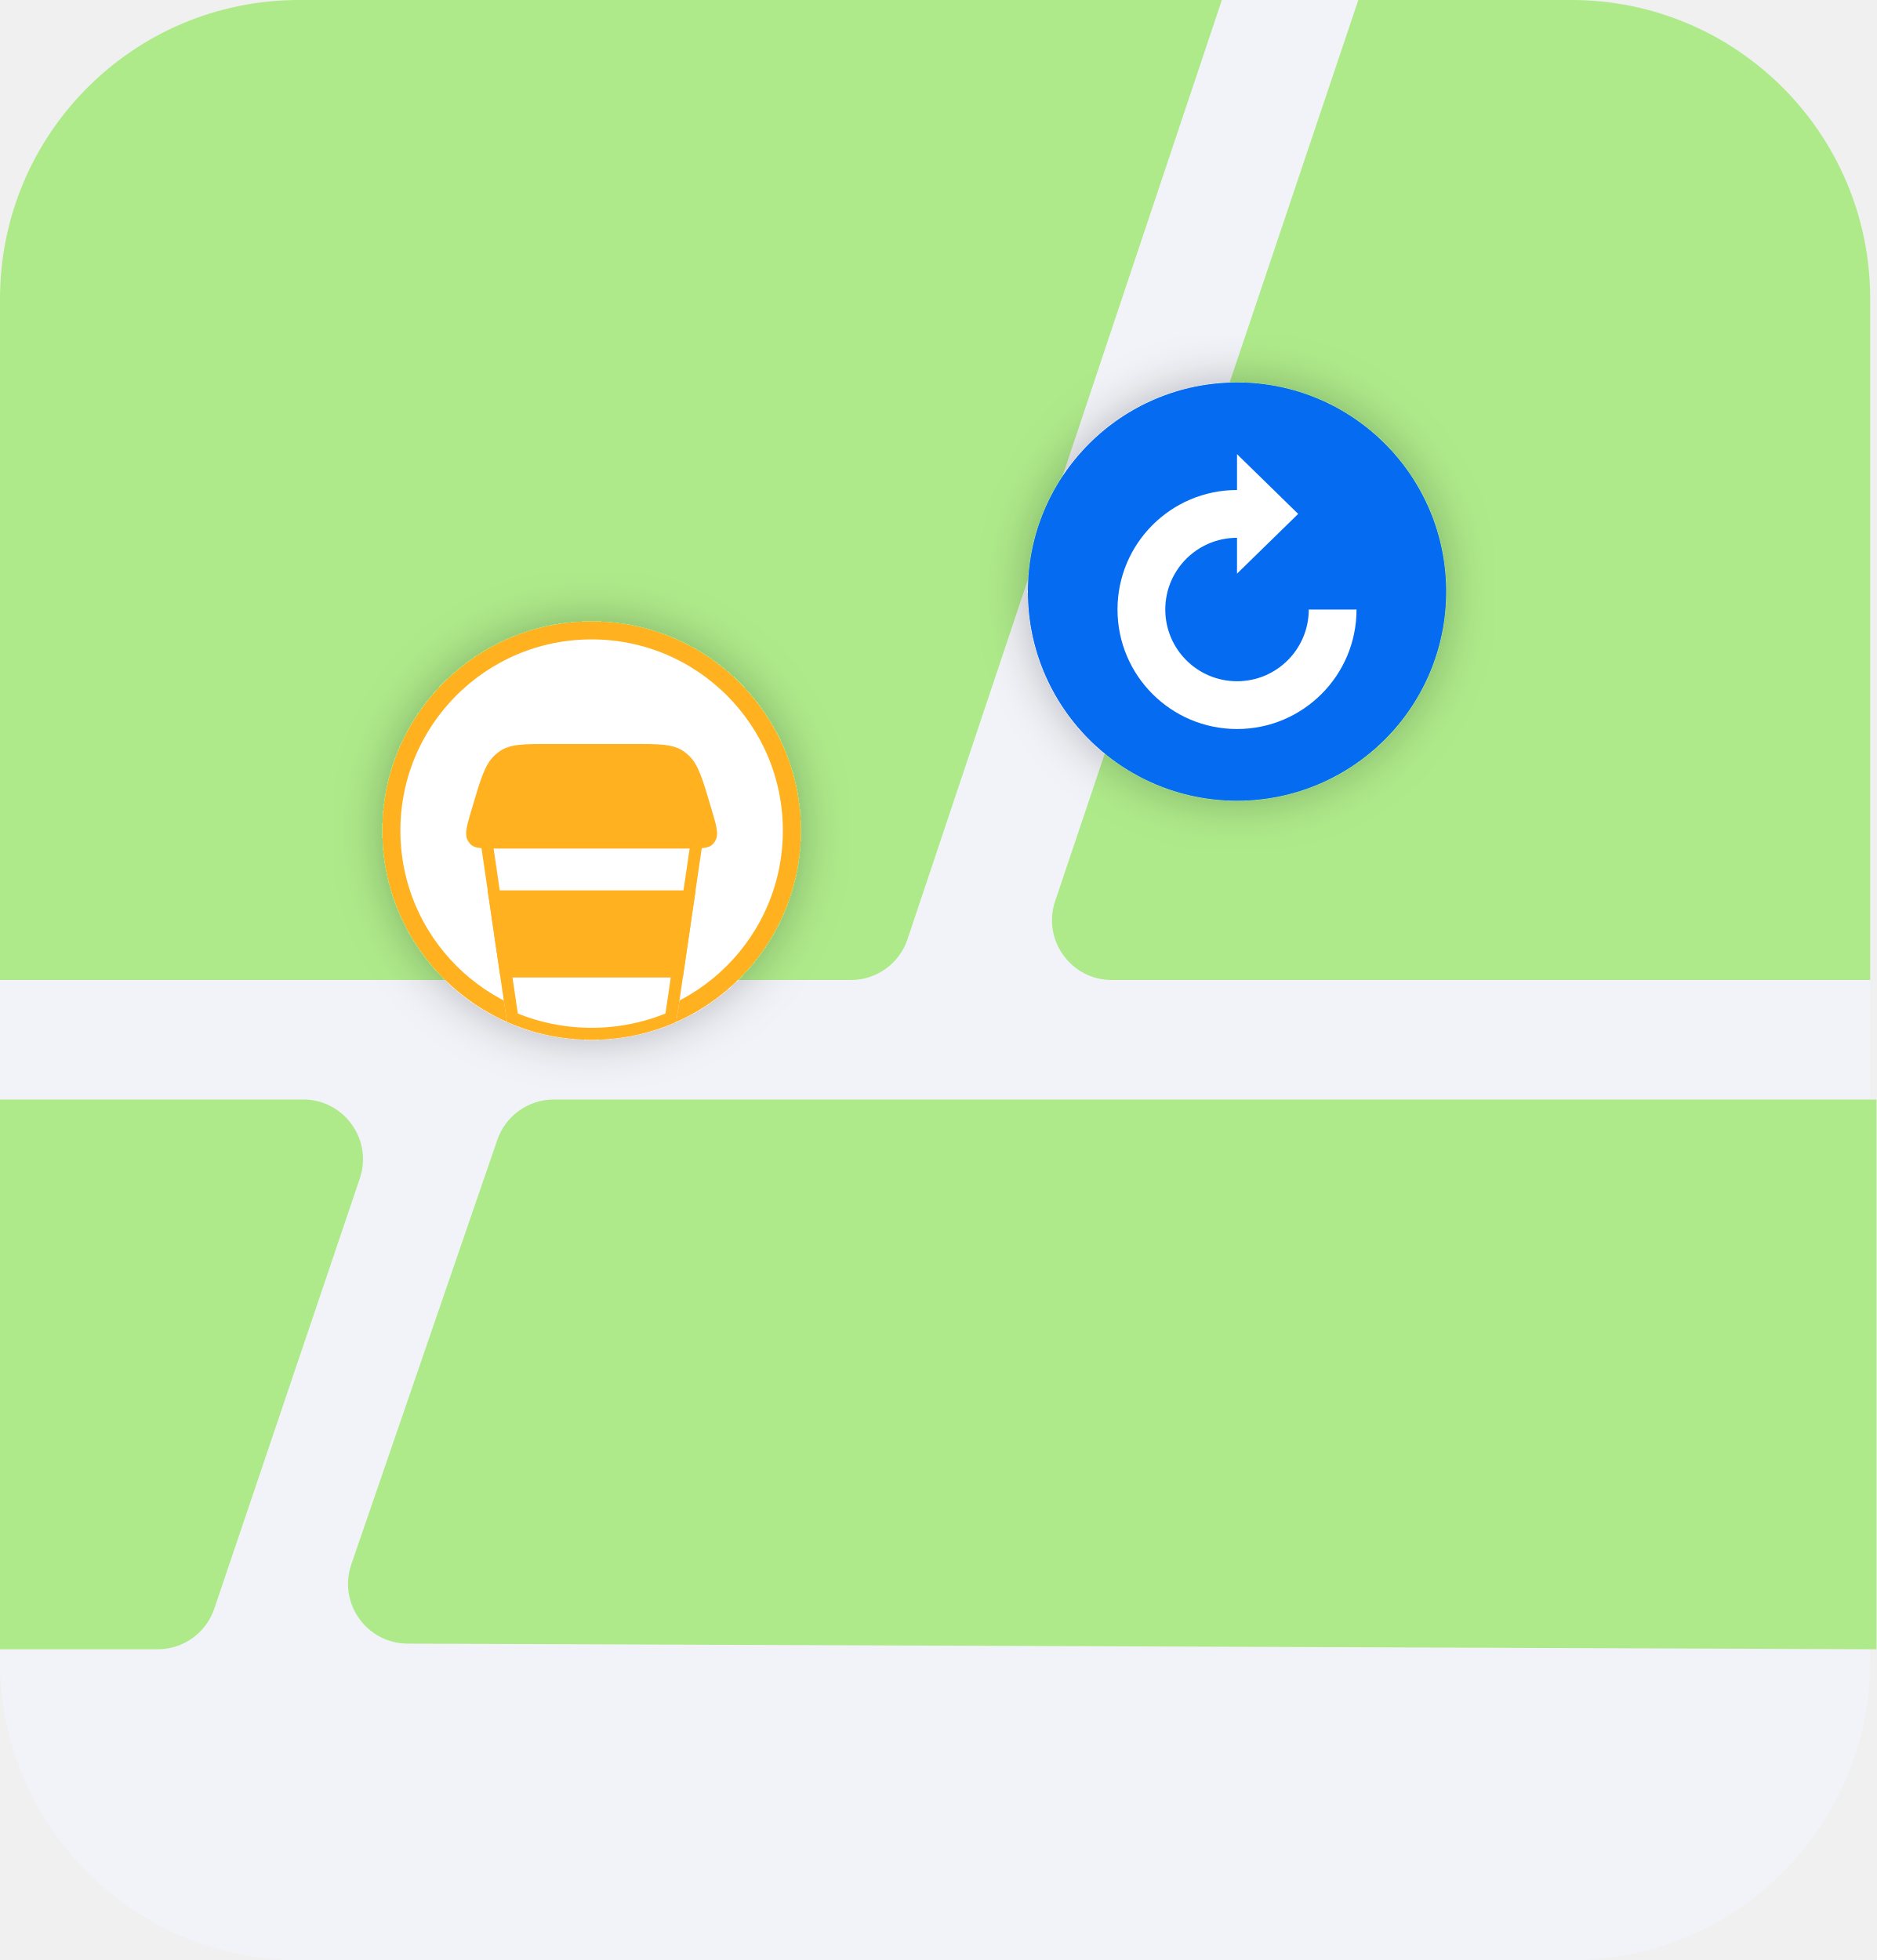
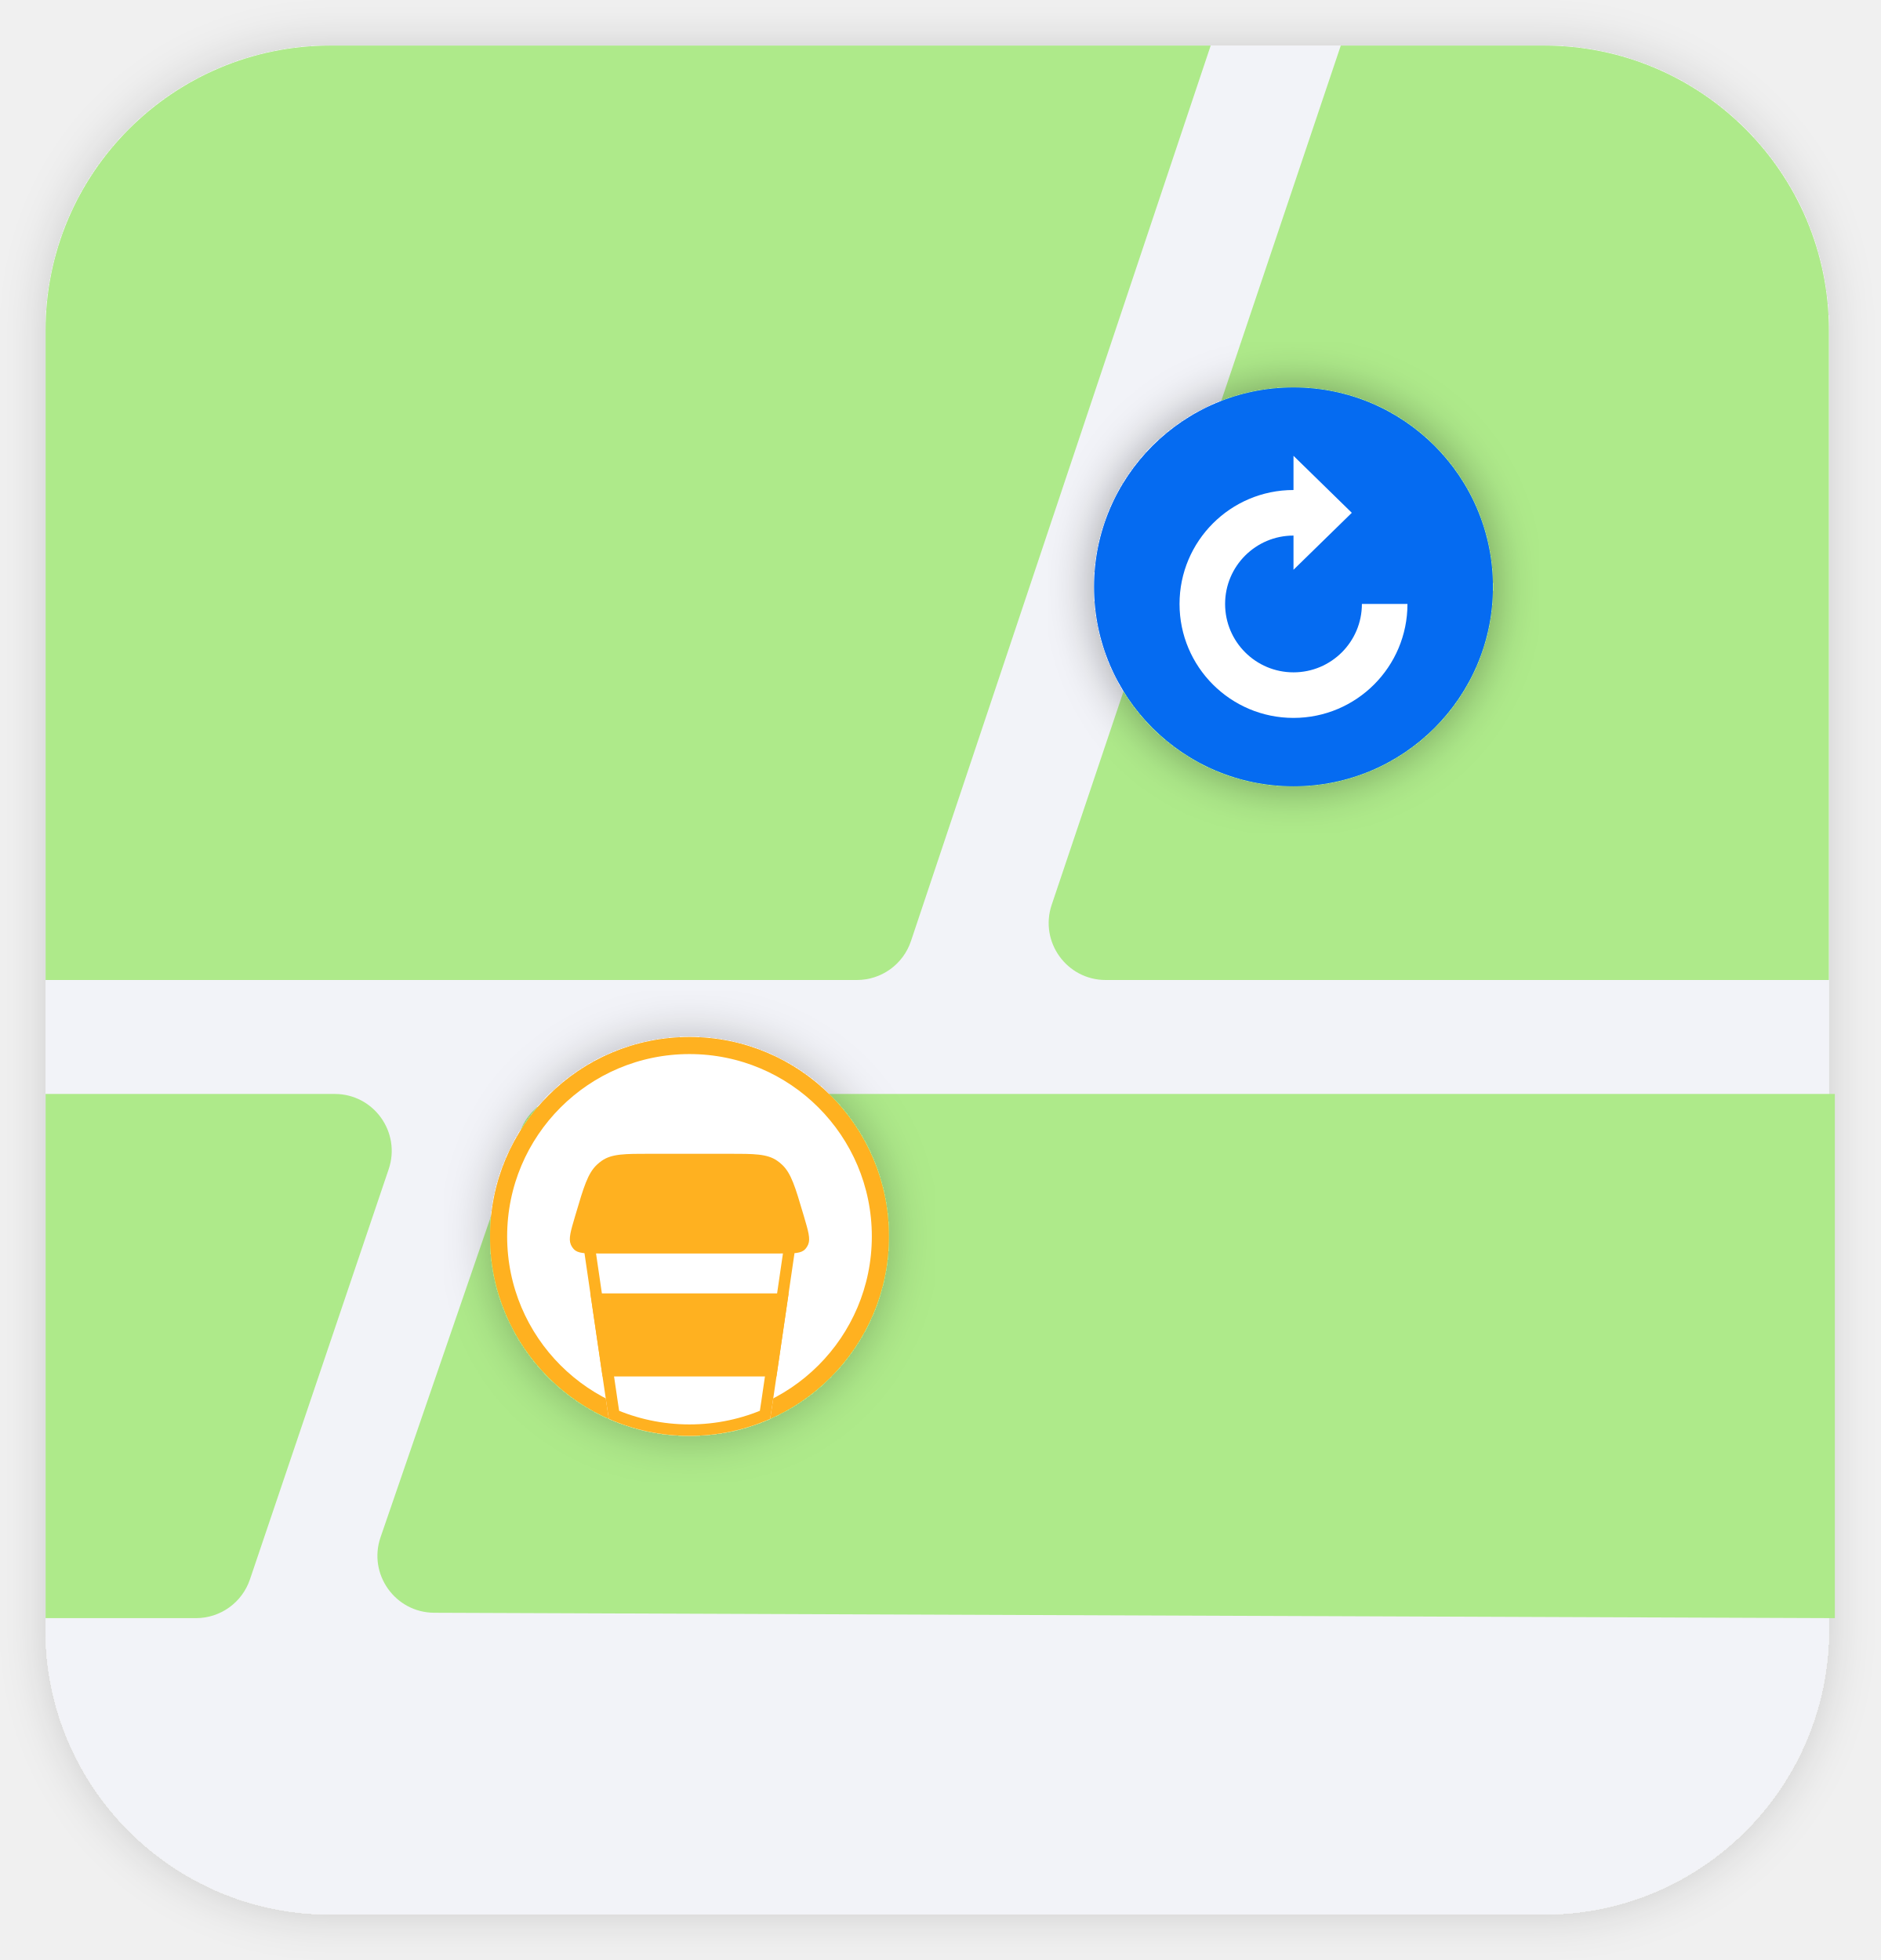
- <svg xmlns="http://www.w3.org/2000/svg" width="157" height="164" viewBox="0 0 157 164" fill="none">
-   <g style="mix-blend-mode:lighten">
-     <rect width="156.478" height="164" rx="25" fill="#F2F3F8" />
+ <svg xmlns="http://www.w3.org/2000/svg" width="165" height="172" viewBox="0 0 165 172" fill="none">
+   <g filter="url(#filter0_d_3046_2448)">
+     <rect x="4" y="4" width="156.478" height="164" rx="25" fill="#F2F3F8" />
  </g>
-   <path d="M113.649 0H131.478C145.286 0 156.478 11.193 156.478 25V82H93.02C89.602 82 87.192 78.646 88.281 75.406L113.649 0Z" fill="#AEEA8A" />
-   <path d="M0 25C0 11.193 11.193 0 25 0H102.233L75.933 78.587C75.251 80.626 73.342 82 71.192 82H0V25Z" fill="#AEEA8A" />
-   <path d="M41.61 95.374C42.305 93.355 44.204 92 46.339 92H157V138L34.101 137.527C30.677 137.514 28.279 134.139 29.392 130.901L41.61 95.374Z" fill="#AEEA8A" />
-   <path d="M0 92H25.37C28.792 92 31.202 95.36 30.106 98.602L17.931 134.602C17.244 136.633 15.339 138 13.194 138H0V92Z" fill="#AEEA8A" />
-   <g filter="url(#filter0_d_1_7)">
-     <circle cx="49.5" cy="69.5" r="16.75" fill="white" stroke="#FFB120" stroke-width="1.5" />
+   <path d="M117.649 4H135.478C149.286 4 160.478 15.193 160.478 29V86H97.02C93.602 86 91.192 82.646 92.281 79.406L117.649 4Z" fill="#AEEA8A" />
+   <path d="M4 29C4 15.193 15.193 4 29 4H106.233L79.933 82.587C79.251 84.626 77.342 86 75.192 86H4V29Z" fill="#AEEA8A" />
+   <path d="M45.61 99.374C46.305 97.355 48.204 96 50.339 96H161V142L38.101 141.527C34.677 141.514 32.279 138.139 33.392 134.901L45.61 99.374Z" fill="#AEEA8A" />
+   <path d="M4 96H29.37C32.792 96 35.202 99.36 34.106 102.602L21.931 138.602C21.244 140.633 19.339 142 17.195 142H4V96Z" fill="#AEEA8A" />
+   <g filter="url(#filter1_d_3046_2448)">
+     <circle cx="60.5" cy="108.5" r="16.75" fill="white" stroke="#FFB120" stroke-width="1.5" />
  </g>
-   <mask id="path-7-inside-1_1_7" fill="white">
-     <path fill-rule="evenodd" clip-rule="evenodd" d="M42.422 85.51C42.354 85.092 42.285 84.623 42.208 84.096L40.021 69.162H58.979L56.795 84.094L56.794 84.1C56.717 84.625 56.648 85.092 56.58 85.509C54.415 86.468 52.02 87 49.5 87C46.981 87 44.586 86.468 42.422 85.51Z" />
+   <mask id="path-7-inside-1_3046_2448" fill="white">
+     <path fill-rule="evenodd" clip-rule="evenodd" d="M53.422 124.51C53.354 124.092 53.285 123.623 53.208 123.096L51.021 108.162H69.979L67.795 123.094L67.794 123.099C67.717 123.625 67.648 124.092 67.58 124.509C65.415 125.467 63.02 126 60.5 126C57.981 126 55.586 125.468 53.422 124.51Z" />
  </mask>
-   <path fill-rule="evenodd" clip-rule="evenodd" d="M42.422 85.51C42.354 85.092 42.285 84.623 42.208 84.096L40.021 69.162H58.979L56.795 84.094L56.794 84.1C56.717 84.625 56.648 85.092 56.58 85.509C54.415 86.468 52.02 87 49.5 87C46.981 87 44.586 86.468 42.422 85.51Z" fill="white" />
-   <path d="M42.208 84.096L43.198 83.951L43.198 83.951L42.208 84.096ZM42.422 85.51L41.436 85.672L41.523 86.205L42.017 86.424L42.422 85.51ZM40.021 69.162V68.162H38.864L39.031 69.307L40.021 69.162ZM58.979 69.162L59.969 69.307L60.136 68.162H58.979V69.162ZM56.795 84.094L57.784 84.239L57.784 84.239L56.795 84.094ZM56.794 84.1L57.783 84.244L57.783 84.244L56.794 84.1ZM56.58 85.509L56.985 86.423L57.478 86.204L57.566 85.672L56.58 85.509ZM41.219 84.24C41.295 84.765 41.365 85.243 41.436 85.672L43.409 85.347C43.342 84.94 43.275 84.481 43.198 83.951L41.219 84.24ZM39.031 69.307L41.219 84.241L43.198 83.951L41.01 69.017L39.031 69.307ZM58.979 68.162H40.021V70.162H58.979V68.162ZM57.784 84.239L59.969 69.307L57.99 69.018L55.805 83.95L57.784 84.239ZM57.783 84.244L57.784 84.239L55.805 83.95L55.804 83.955L57.783 84.244ZM57.566 85.672C57.637 85.244 57.707 84.767 57.783 84.244L55.804 83.955C55.727 84.482 55.66 84.94 55.593 85.346L57.566 85.672ZM56.175 84.594C54.135 85.498 51.878 86 49.5 86V88C52.162 88 54.695 87.437 56.985 86.423L56.175 84.594ZM49.5 86C47.123 86 44.866 85.498 42.827 84.595L42.017 86.424C44.307 87.438 46.839 88 49.5 88V86Z" fill="#FFB120" mask="url(#path-7-inside-1_1_7)" />
-   <path d="M41.873 81.792H57.132L58.199 74.5H40.804L41.873 81.792Z" fill="#FFB120" />
-   <path d="M52.942 62.25H46.057C43.811 62.25 42.687 62.25 41.803 62.863C41.651 62.969 41.505 63.088 41.369 63.218C40.574 63.97 40.217 65.172 39.506 67.579L39.462 67.727C39.072 69.045 38.878 69.705 39.083 70.204C39.148 70.361 39.239 70.503 39.351 70.622C39.704 71 40.321 71 41.552 71H57.449C58.681 71 59.296 71 59.65 70.622C59.761 70.503 59.852 70.359 59.917 70.204C60.122 69.705 59.928 69.045 59.538 67.727L59.494 67.579C58.783 65.172 58.428 63.97 57.633 63.218C57.495 63.087 57.35 62.969 57.197 62.863C56.313 62.25 55.189 62.25 52.942 62.25Z" fill="#FFB120" />
-   <g filter="url(#filter1_d_1_7)">
-     <circle cx="103.5" cy="49.5" r="17.5" fill="#056BF1" />
+   <path fill-rule="evenodd" clip-rule="evenodd" d="M53.422 124.51C53.354 124.092 53.285 123.623 53.208 123.096L51.021 108.162H69.979L67.795 123.094L67.794 123.099C67.717 123.625 67.648 124.092 67.58 124.509C65.415 125.467 63.02 126 60.5 126C57.981 126 55.586 125.468 53.422 124.51Z" fill="white" />
+   <path d="M53.208 123.096L54.198 122.951L54.198 122.951L53.208 123.096ZM53.422 124.51L52.436 124.672L52.523 125.205L53.017 125.424L53.422 124.51ZM51.021 108.162V107.162H49.864L50.031 108.307L51.021 108.162ZM69.979 108.162L70.969 108.307L71.136 107.162H69.979V108.162ZM67.795 123.094L68.784 123.239L68.784 123.239L67.795 123.094ZM67.794 123.099L68.783 123.244L68.783 123.244L67.794 123.099ZM67.58 124.509L67.985 125.423L68.478 125.204L68.566 124.672L67.58 124.509ZM52.219 123.24C52.295 123.765 52.365 124.243 52.436 124.672L54.409 124.347C54.342 123.94 54.275 123.481 54.198 122.951L52.219 123.24ZM50.031 108.307L52.219 123.241L54.198 122.951L52.01 108.018L50.031 108.307ZM69.979 107.162H51.021V109.162H69.979V107.162ZM68.784 123.239L70.969 108.307L68.99 108.018L66.805 122.95L68.784 123.239ZM68.783 123.244L68.784 123.239L66.805 122.949L66.804 122.955L68.783 123.244ZM68.566 124.672C68.637 124.244 68.707 123.767 68.783 123.244L66.804 122.955C66.727 123.482 66.66 123.94 66.593 124.346L68.566 124.672ZM67.175 123.594C65.135 124.498 62.878 125 60.5 125V127C63.162 127 65.695 126.437 67.985 125.423L67.175 123.594ZM60.5 125C58.123 125 55.866 124.498 53.827 123.595L53.017 125.424C55.307 126.438 57.839 127 60.5 127V125Z" fill="#FFB120" mask="url(#path-7-inside-1_3046_2448)" />
+   <path d="M52.873 120.792H68.132L69.199 113.5H51.804L52.873 120.792Z" fill="#FFB120" />
+   <path d="M63.942 101.25H57.057C54.811 101.25 53.687 101.25 52.803 101.863C52.651 101.969 52.505 102.088 52.369 102.218C51.574 102.97 51.217 104.172 50.506 106.58L50.462 106.727C50.072 108.045 49.878 108.705 50.083 109.204C50.148 109.361 50.239 109.503 50.351 109.622C50.704 110 51.321 110 52.552 110H68.449C69.681 110 70.296 110 70.65 109.622C70.76 109.503 70.852 109.36 70.917 109.204C71.122 108.705 70.928 108.045 70.538 106.727L70.494 106.58C69.783 104.172 69.427 102.97 68.633 102.218C68.495 102.088 68.35 101.969 68.197 101.863C67.313 101.25 66.189 101.25 63.942 101.25Z" fill="#FFB120" />
+   <g filter="url(#filter2_d_3046_2448)">
+     <circle cx="113.5" cy="51.5" r="17.5" fill="#056BF1" />
  </g>
-   <rect width="23" height="23" transform="translate(92 38)" fill="#056BF1" />
-   <path d="M109.502 51C109.502 54.316 106.815 57.002 103.5 57.002C100.189 57.002 97.498 54.316 97.498 51C97.498 47.685 100.185 44.999 103.5 44.999V48L108.617 43L103.5 38V41.001C97.979 41.001 93.5 45.48 93.5 51C93.5 56.521 97.979 61 103.5 61C109.021 61 113.5 56.521 113.5 51H109.502Z" fill="white" />
+   <path d="M119.502 53C119.502 56.316 116.815 59.002 113.5 59.002C110.189 59.002 107.498 56.316 107.498 53C107.498 49.685 110.185 46.999 113.5 46.999V50L118.617 45L113.5 40V43.001C107.979 43.001 103.5 47.48 103.5 53C103.5 58.521 107.979 63 113.5 63C119.021 63 123.5 58.521 123.5 53H119.502Z" fill="white" />
  <defs>
-     <filter id="filter0_d_1_7" x="28" y="48" width="43" height="43" filterUnits="userSpaceOnUse" color-interpolation-filters="sRGB">
+     <filter id="filter0_d_3046_2448" x="0" y="0" width="164.478" height="172" filterUnits="userSpaceOnUse" color-interpolation-filters="sRGB">
+       <feFlood flood-opacity="0" result="BackgroundImageFix" />
+       <feColorMatrix in="SourceAlpha" type="matrix" values="0 0 0 0 0 0 0 0 0 0 0 0 0 0 0 0 0 0 127 0" result="hardAlpha" />
+       <feOffset />
+       <feGaussianBlur stdDeviation="2" />
+       <feComposite in2="hardAlpha" operator="out" />
+       <feColorMatrix type="matrix" values="0 0 0 0 0 0 0 0 0 0 0 0 0 0 0 0 0 0 0.15 0" />
+       <feBlend mode="normal" in2="BackgroundImageFix" result="effect1_dropShadow_3046_2448" />
+       <feBlend mode="normal" in="SourceGraphic" in2="effect1_dropShadow_3046_2448" result="shape" />
+     </filter>
+     <filter id="filter1_d_3046_2448" x="39" y="87" width="43" height="43" filterUnits="userSpaceOnUse" color-interpolation-filters="sRGB">
      <feFlood flood-opacity="0" result="BackgroundImageFix" />
      <feColorMatrix in="SourceAlpha" type="matrix" values="0 0 0 0 0 0 0 0 0 0 0 0 0 0 0 0 0 0 127 0" result="hardAlpha" />
      <feOffset />
      <feGaussianBlur stdDeviation="2" />
      <feComposite in2="hardAlpha" operator="out" />
      <feColorMatrix type="matrix" values="0 0 0 0 0 0 0 0 0 0 0 0 0 0 0 0 0 0 0.25 0" />
-       <feBlend mode="normal" in2="BackgroundImageFix" result="effect1_dropShadow_1_7" />
-       <feBlend mode="normal" in="SourceGraphic" in2="effect1_dropShadow_1_7" result="shape" />
+       <feBlend mode="normal" in2="BackgroundImageFix" result="effect1_dropShadow_3046_2448" />
+       <feBlend mode="normal" in="SourceGraphic" in2="effect1_dropShadow_3046_2448" result="shape" />
    </filter>
-     <filter id="filter1_d_1_7" x="82" y="28" width="43" height="43" filterUnits="userSpaceOnUse" color-interpolation-filters="sRGB">
+     <filter id="filter2_d_3046_2448" x="92" y="30" width="43" height="43" filterUnits="userSpaceOnUse" color-interpolation-filters="sRGB">
      <feFlood flood-opacity="0" result="BackgroundImageFix" />
      <feColorMatrix in="SourceAlpha" type="matrix" values="0 0 0 0 0 0 0 0 0 0 0 0 0 0 0 0 0 0 127 0" result="hardAlpha" />
      <feOffset />
      <feGaussianBlur stdDeviation="2" />
      <feComposite in2="hardAlpha" operator="out" />
-       <feColorMatrix type="matrix" values="0 0 0 0 0 0 0 0 0 0 0 0 0 0 0 0 0 0 0.25 0" />
-       <feBlend mode="normal" in2="BackgroundImageFix" result="effect1_dropShadow_1_7" />
-       <feBlend mode="normal" in="SourceGraphic" in2="effect1_dropShadow_1_7" result="shape" />
+       <feColorMatrix type="matrix" values="0 0 0 0 0 0 0 0 0 0 0 0 0 0 0 0 0 0 0.35 0" />
+       <feBlend mode="normal" in2="BackgroundImageFix" result="effect1_dropShadow_3046_2448" />
+       <feBlend mode="normal" in="SourceGraphic" in2="effect1_dropShadow_3046_2448" result="shape" />
    </filter>
  </defs>
</svg>
